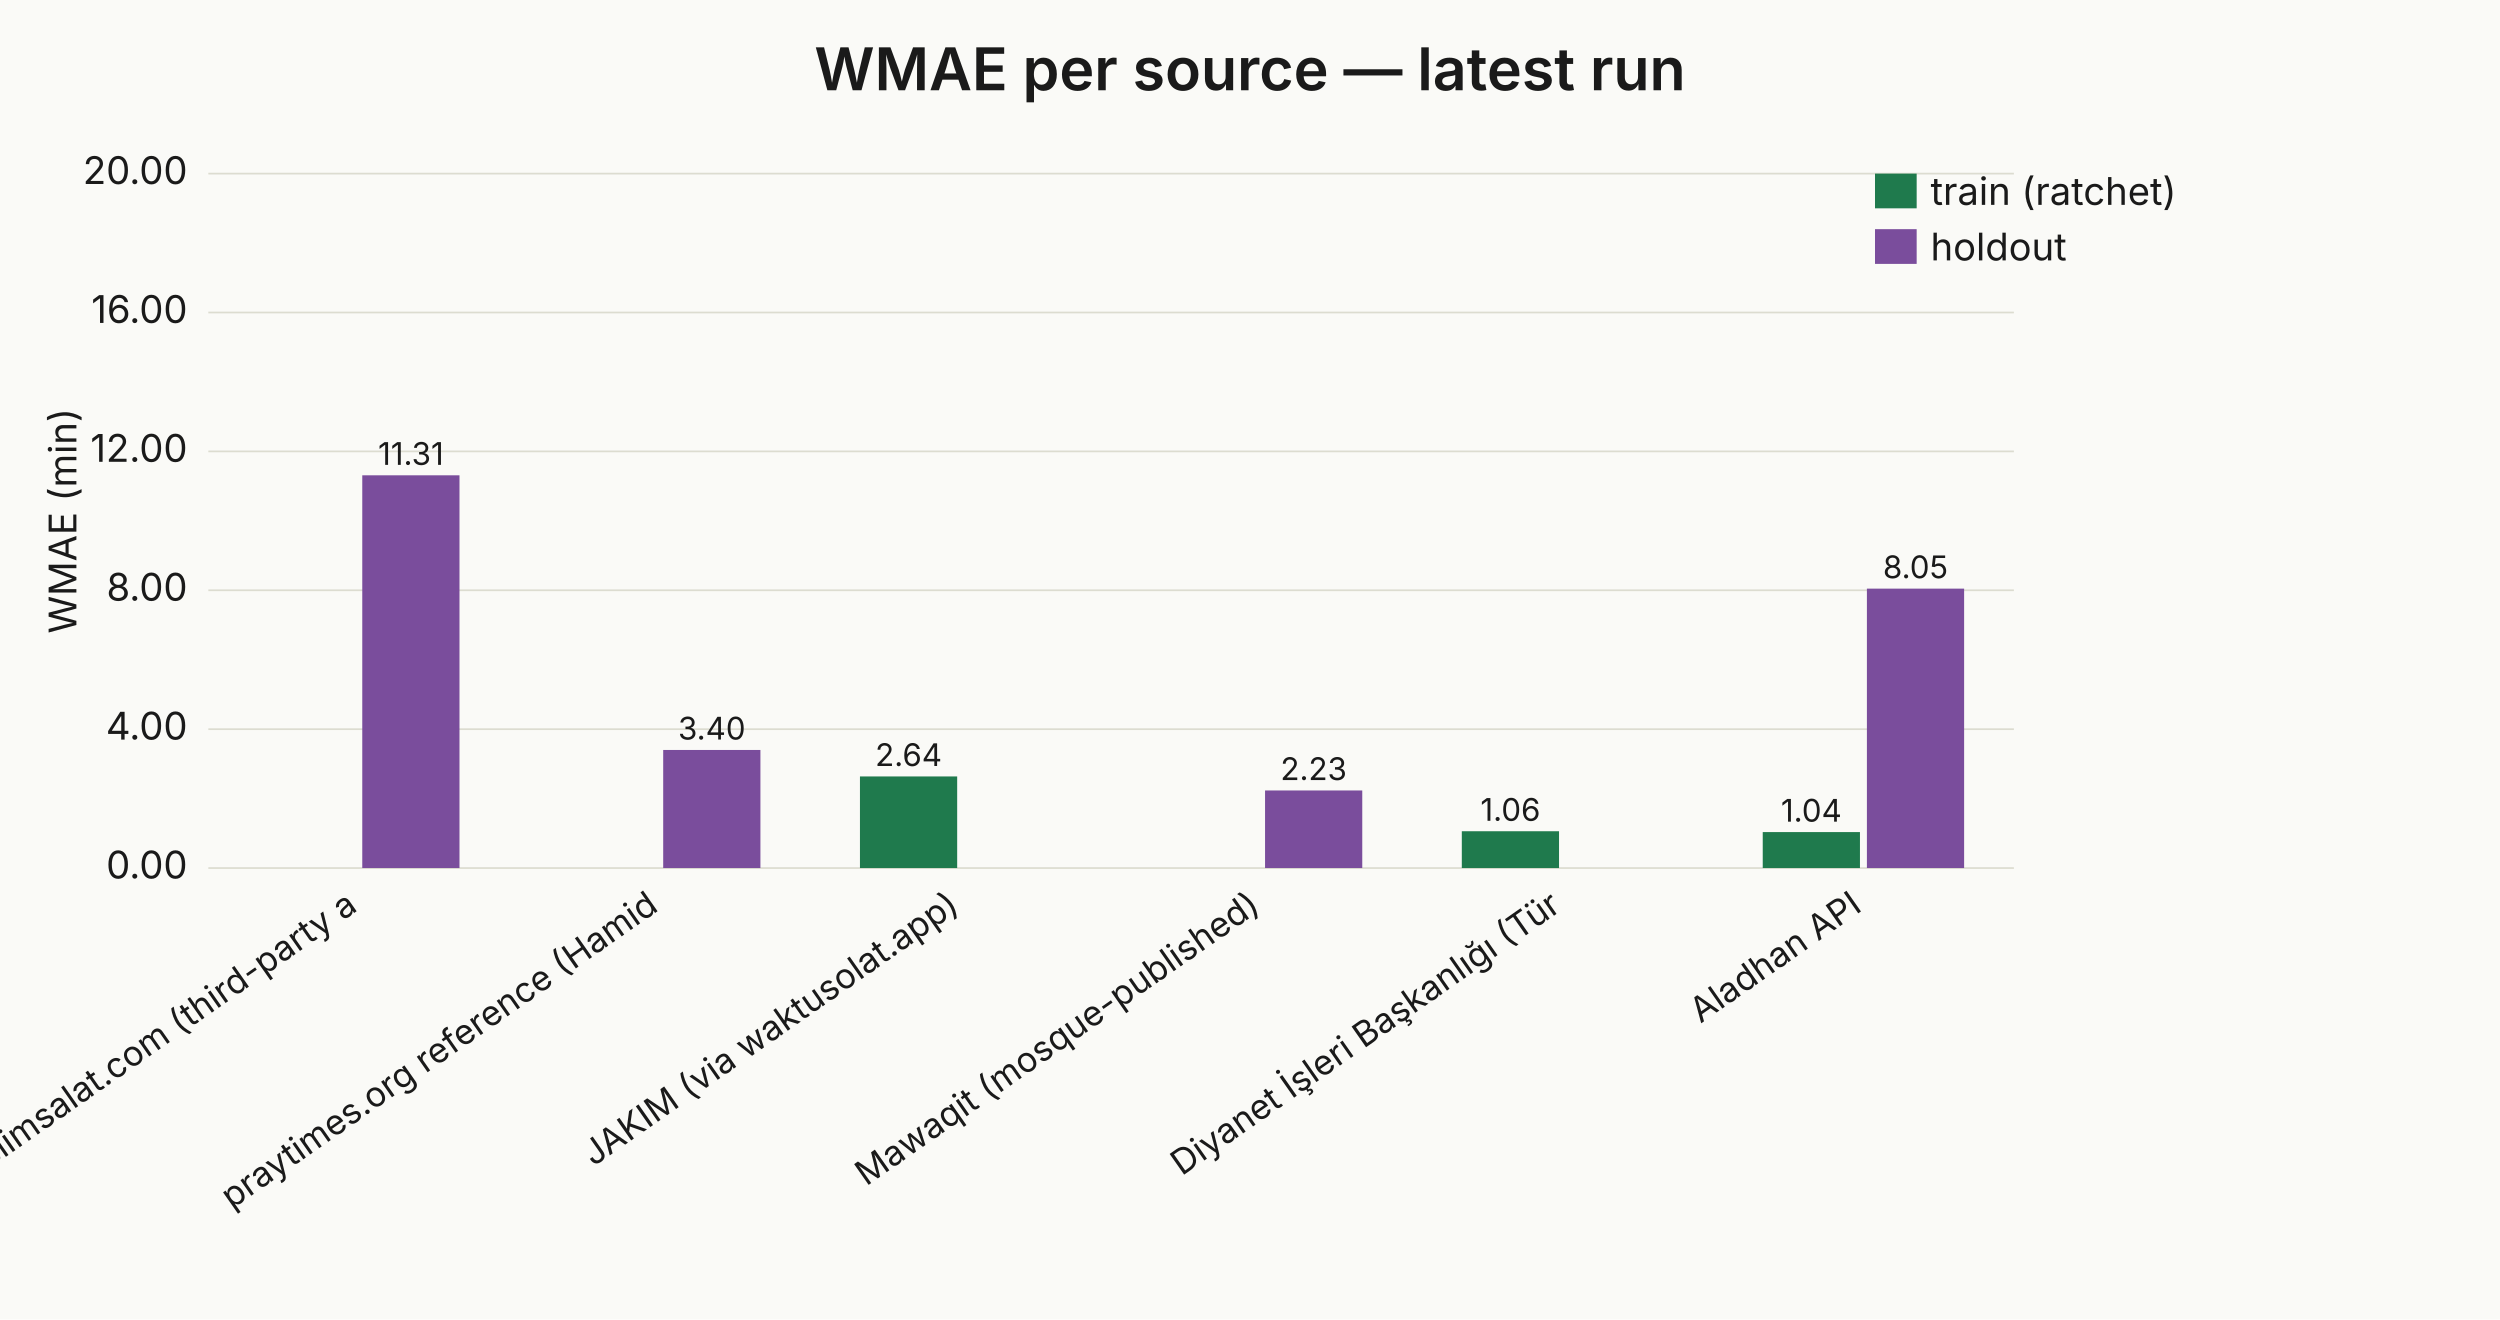
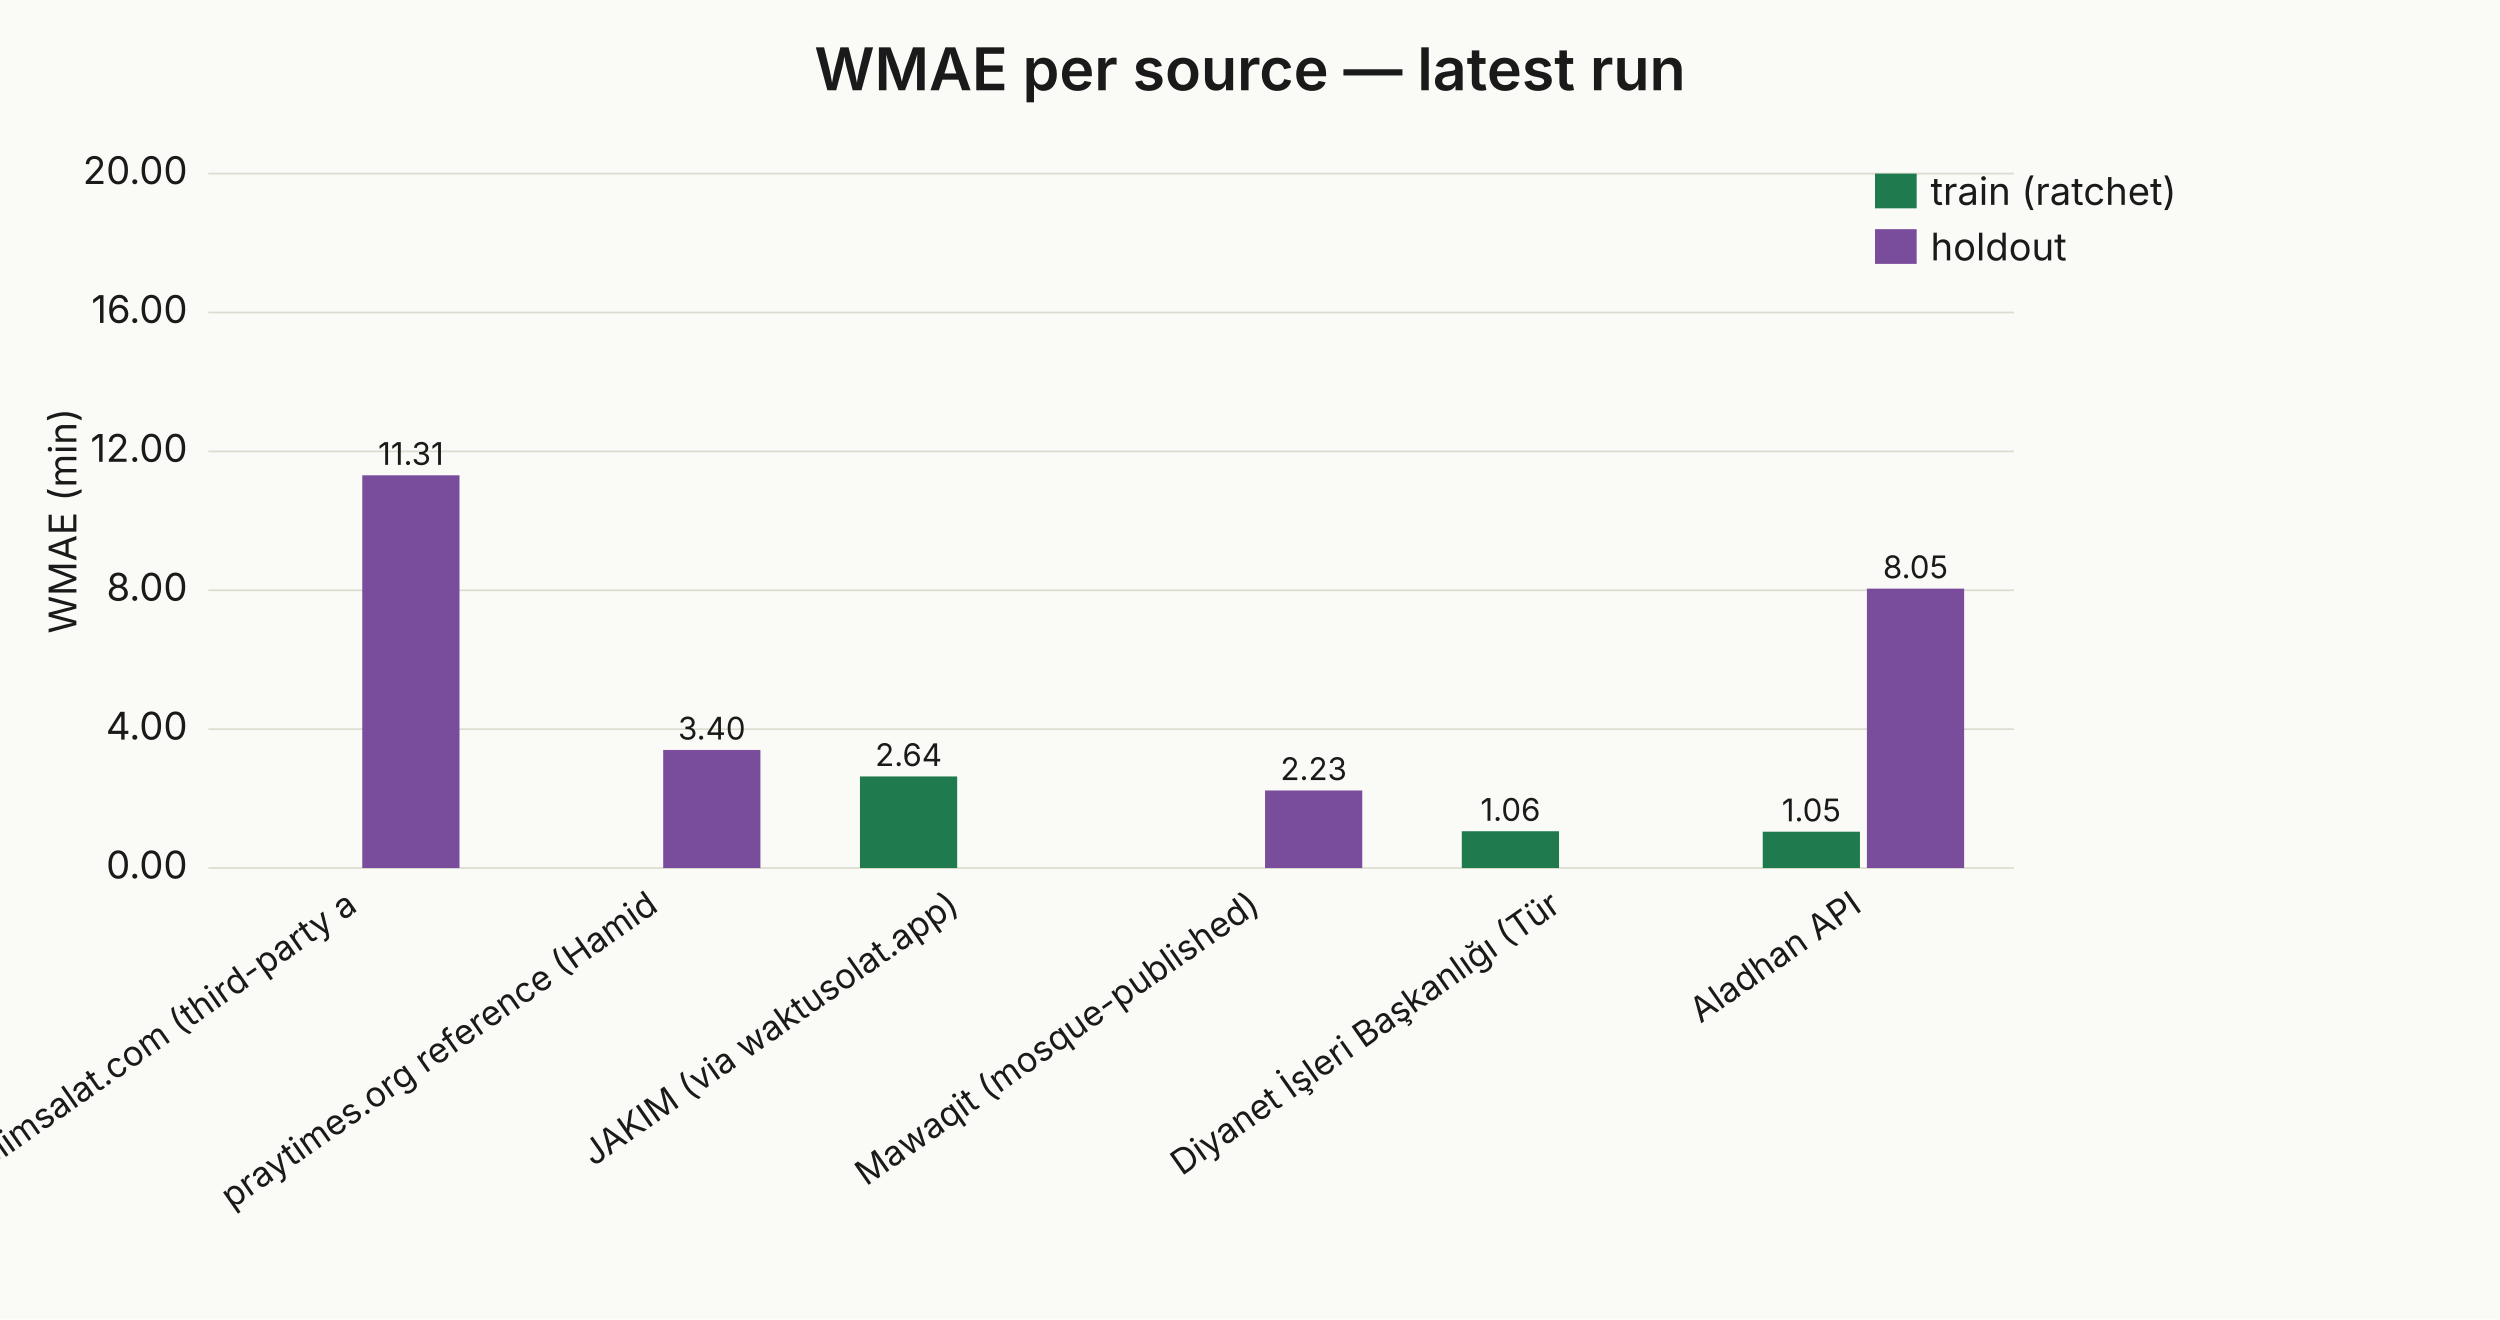
<svg xmlns="http://www.w3.org/2000/svg" viewBox="0 0 720 380" width="720" height="380" font-family="-apple-system, BlinkMacSystemFont, 'Segoe UI', system-ui, sans-serif" font-size="11">
  <rect width="720" height="380" fill="#fafaf7" />
  <text x="360" y="26" text-anchor="middle" fill="#1a1a1a" font-size="17" font-weight="600">WMAE per source — latest run</text>
  <line x1="60" y1="250" x2="580" y2="250" stroke="#dcdcd0" stroke-width="0.5" />
  <text x="54" y="253" text-anchor="end" fill="#1a1a1a">0.00</text>
  <line x1="60" y1="210" x2="580" y2="210" stroke="#dcdcd0" stroke-width="0.5" />
  <text x="54" y="213" text-anchor="end" fill="#1a1a1a">4.00</text>
  <line x1="60" y1="170" x2="580" y2="170" stroke="#dcdcd0" stroke-width="0.5" />
  <text x="54" y="173" text-anchor="end" fill="#1a1a1a">8.00</text>
  <line x1="60" y1="130" x2="580" y2="130" stroke="#dcdcd0" stroke-width="0.5" />
  <text x="54" y="133" text-anchor="end" fill="#1a1a1a">12.00</text>
  <line x1="60" y1="90" x2="580" y2="90" stroke="#dcdcd0" stroke-width="0.5" />
  <text x="54" y="93" text-anchor="end" fill="#1a1a1a">16.00</text>
  <line x1="60" y1="50" x2="580" y2="50" stroke="#dcdcd0" stroke-width="0.5" />
  <text x="54" y="53" text-anchor="end" fill="#1a1a1a">20.00</text>
  <text x="22" y="150" transform="rotate(-90 22 150)" text-anchor="middle" fill="#1a1a1a">WMAE (min)</text>
  <rect x="104.333" y="136.887" width="28" height="113.113" fill="#7a4d9c" />
  <text x="118.333" y="133.887" text-anchor="middle" fill="#1a1a1a" font-size="9">11.31</text>
  <text x="103.333" y="262" transform="rotate(-35 103.3333 262)" text-anchor="end" fill="#1a1a1a" font-size="10">muslimsalat.com (third-party a</text>
  <rect x="191" y="215.99" width="28" height="34.01" fill="#7a4d9c" />
  <text x="205" y="212.99" text-anchor="middle" fill="#1a1a1a" font-size="9">3.40</text>
  <text x="190" y="262" transform="rotate(-35 190 262)" text-anchor="end" fill="#1a1a1a" font-size="10">praytimes.org reference (Hamid</text>
  <rect x="247.667" y="223.616" width="28" height="26.384" fill="#1f7a4d" />
  <text x="261.667" y="220.616" text-anchor="middle" fill="#1a1a1a" font-size="9">2.64</text>
  <text x="276.667" y="262" transform="rotate(-35 276.6667 262)" text-anchor="end" fill="#1a1a1a" font-size="10">JAKIM (via waktusolat.app)</text>
  <rect x="364.333" y="227.653" width="28" height="22.347" fill="#7a4d9c" />
  <text x="378.333" y="224.653" text-anchor="middle" fill="#1a1a1a" font-size="9">2.23</text>
  <text x="363.333" y="262" transform="rotate(-35 363.3333 262)" text-anchor="end" fill="#1a1a1a" font-size="10">Mawaqit (mosque-published)</text>
  <rect x="421" y="239.397" width="28" height="10.603" fill="#1f7a4d" />
  <text x="435" y="236.397" text-anchor="middle" fill="#1a1a1a" font-size="9">1.06</text>
  <text x="450" y="262" transform="rotate(-35 450 262)" text-anchor="end" fill="#1a1a1a" font-size="10">Diyanet İşleri Başkanlığı (Tür</text>
-   <rect x="507.667" y="239.638" width="28" height="10.362" fill="#1f7a4d" />
-   <text x="521.667" y="236.638" text-anchor="middle" fill="#1a1a1a" font-size="9">1.04</text>
+   <rect x="507.667" y="239.535" width="28" height="10.465" fill="#1f7a4d" />
+   <text x="521.667" y="236.535" text-anchor="middle" fill="#1a1a1a" font-size="9">1.05</text>
  <rect x="537.667" y="169.525" width="28" height="80.475" fill="#7a4d9c" />
  <text x="551.667" y="166.525" text-anchor="middle" fill="#1a1a1a" font-size="9">8.05</text>
  <text x="536.667" y="262" transform="rotate(-35 536.6667 262)" text-anchor="end" fill="#1a1a1a" font-size="10">Aladhan API</text>
  <rect x="540" y="50" width="12" height="10" fill="#1f7a4d" />
  <text x="556" y="59" fill="#1a1a1a">train (ratchet)</text>
  <rect x="540" y="66" width="12" height="10" fill="#7a4d9c" />
  <text x="556" y="75" fill="#1a1a1a">holdout</text>
</svg>
